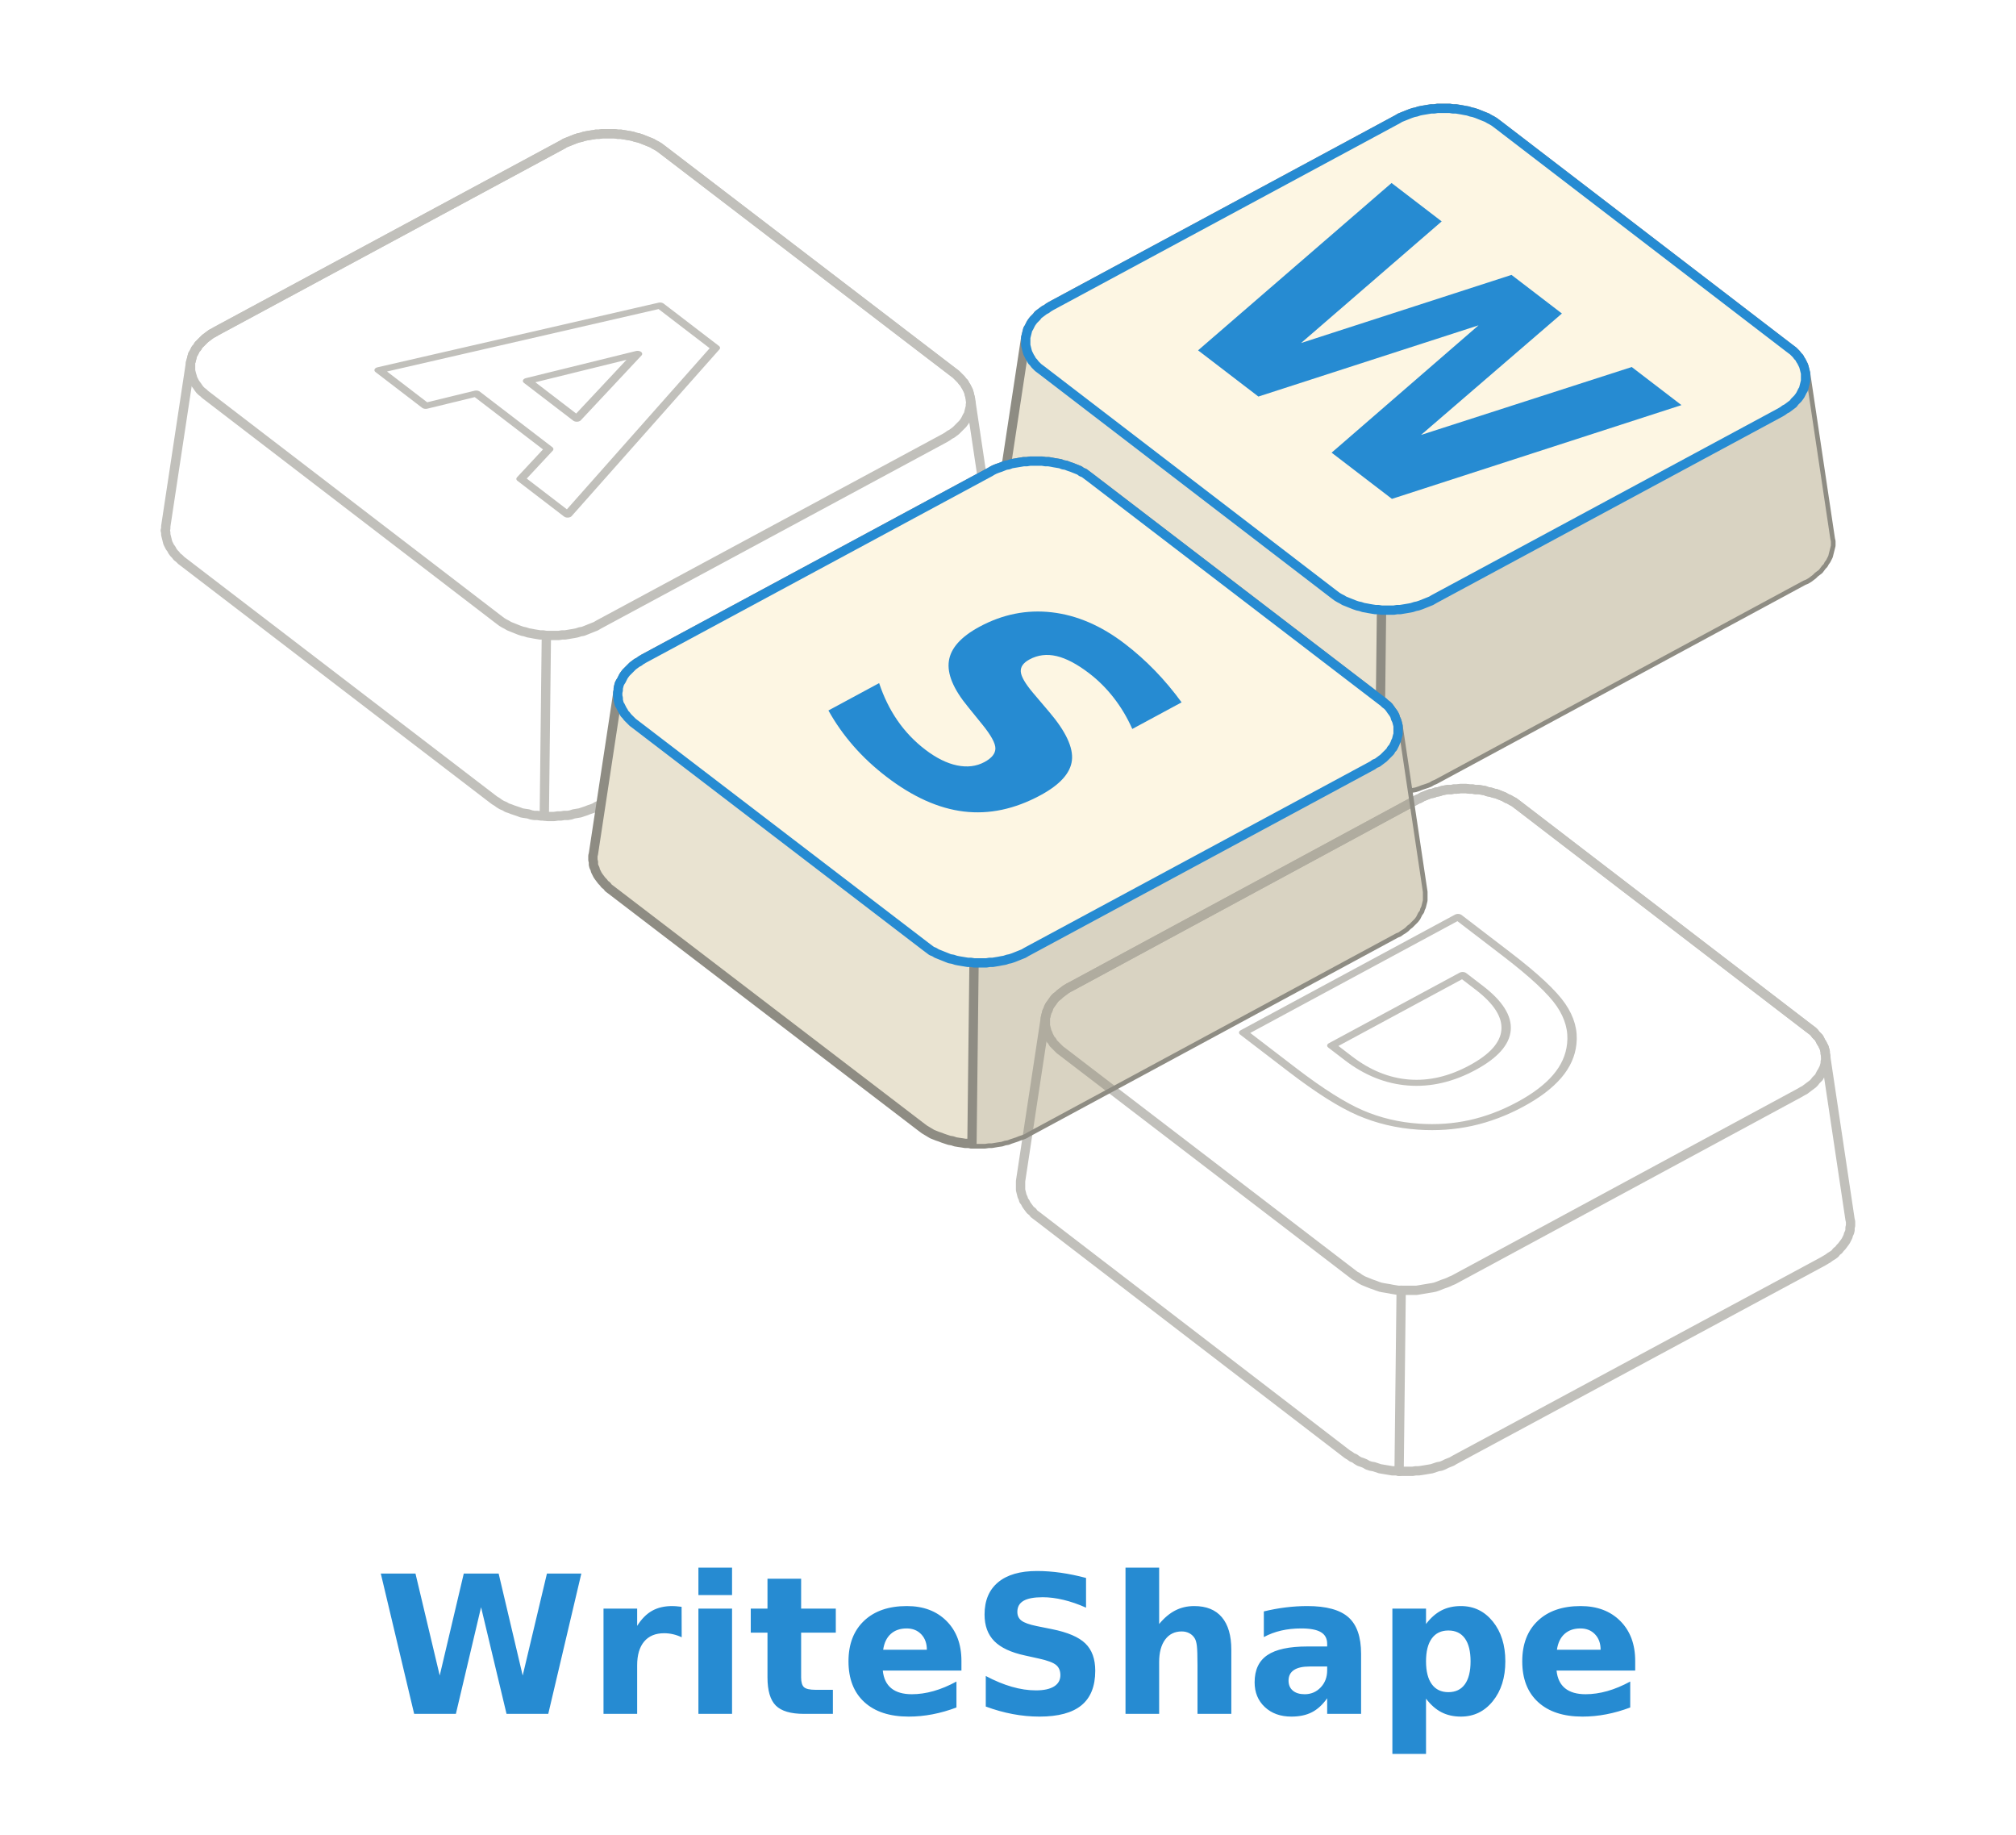
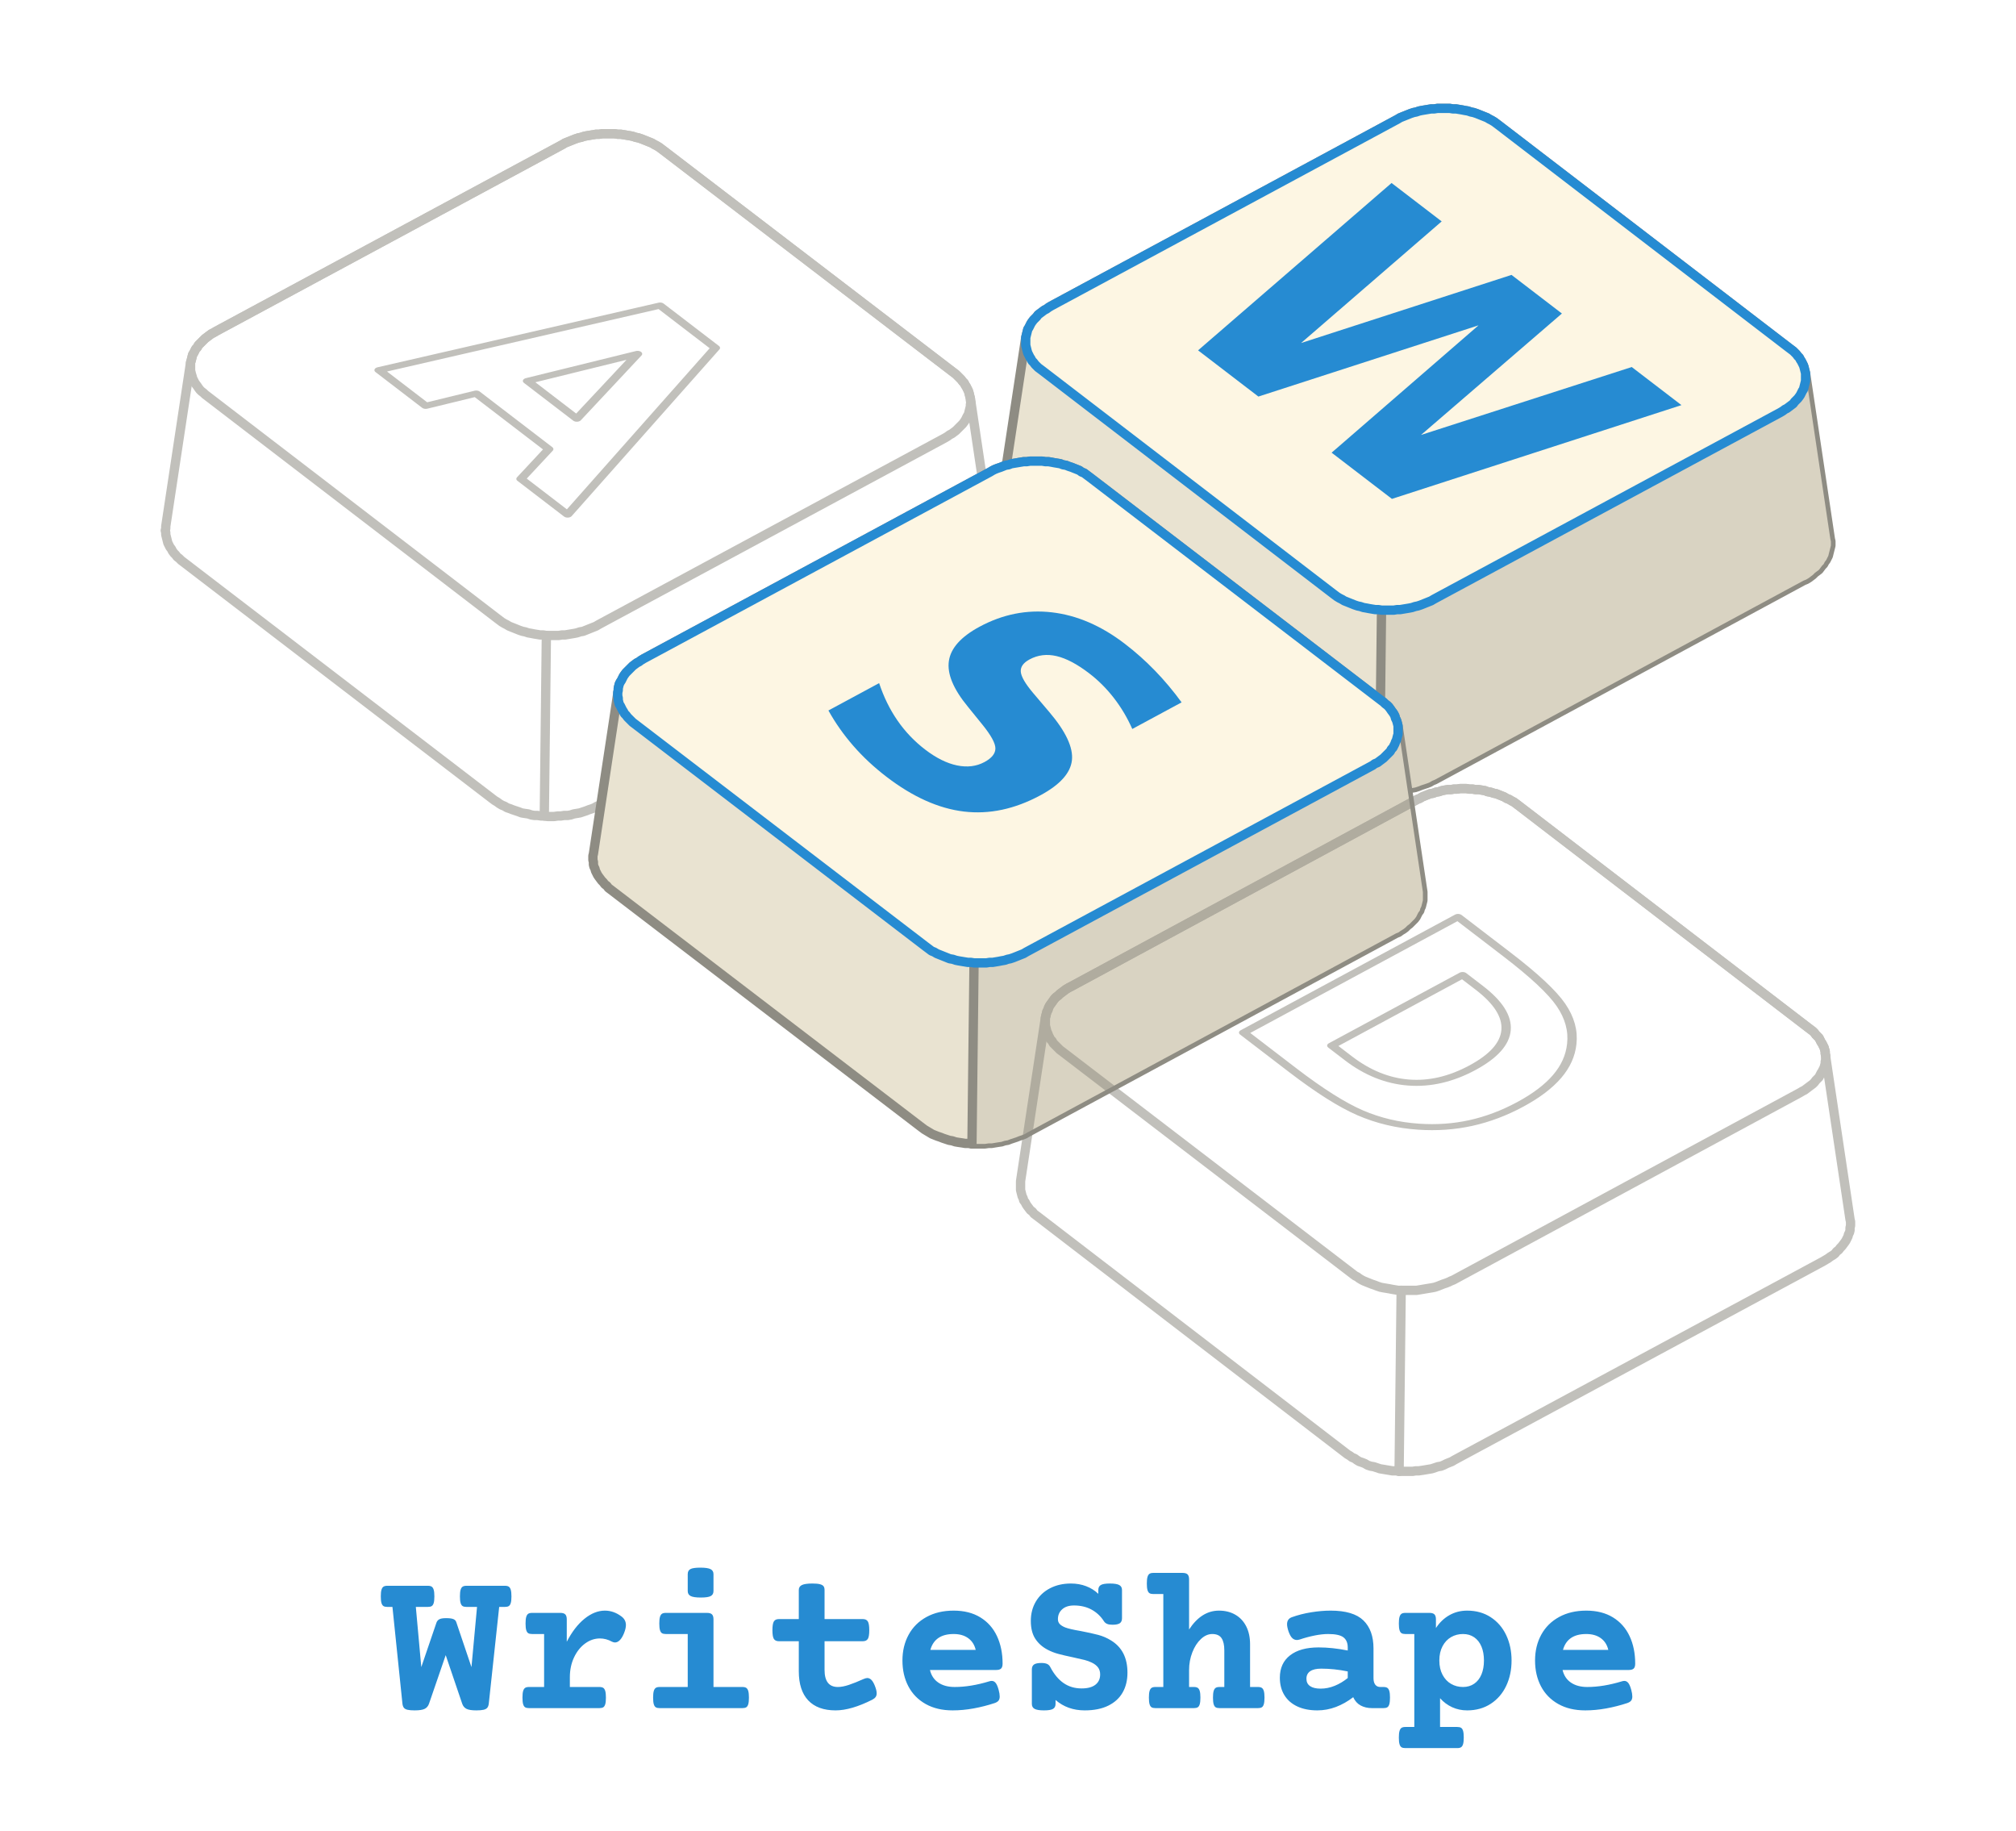
- <svg xmlns="http://www.w3.org/2000/svg" width="900" height="819" viewBox="0 0 900 819" fill="none" role="img" aria-label="WriteShape" focusable="false">
+ <svg xmlns="http://www.w3.org/2000/svg" width="900" height="817" viewBox="0 0 900 817" fill="none" role="img" aria-label="WriteShape" focusable="false">
  <g transform="translate(631.9877 233.9838) scale(230.8589)">
    <g>
      <polygon points="-0.803,-0.037 -0.803,-0.041 -0.802,-0.045 -0.754,-0.361 -0.753,-0.365 -0.752,-0.369 -0.751,-0.373 -0.75,-0.377 -0.748,-0.38 -0.746,-0.384 -0.744,-0.388 -0.742,-0.391 -0.739,-0.395 -0.736,-0.398 -0.733,-0.401 -0.73,-0.405 -0.726,-0.408 -0.722,-0.411 -0.718,-0.414 -0.714,-0.416 -0.71,-0.419 -0.705,-0.422 -0.035,-0.783 -0.03,-0.786 -0.025,-0.788 -0.02,-0.79 -0.015,-0.792 -0.01,-0.794 -0.004,-0.796 0.001,-0.797 0.007,-0.799 0.012,-0.8 0.018,-0.801 0.024,-0.802 0.03,-0.803 0.036,-0.803 0.042,-0.804 0.048,-0.804 0.054,-0.804 0.06,-0.804 0.066,-0.804 0.072,-0.803 0.078,-0.803 0.084,-0.802 0.09,-0.801 0.095,-0.8 0.101,-0.799 0.107,-0.797 0.112,-0.796 0.118,-0.794 0.123,-0.792 0.128,-0.79 0.133,-0.788 0.138,-0.786 0.143,-0.783 0.147,-0.781 0.152,-0.778 0.156,-0.775 0.16,-0.772 0.722,-0.341 0.726,-0.338 0.73,-0.335 0.733,-0.332 0.736,-0.329 0.739,-0.325 0.742,-0.322 0.744,-0.318 0.746,-0.315 0.748,-0.311 0.75,-0.307 0.751,-0.304 0.752,-0.3 0.753,-0.296 0.754,-0.292 0.802,0.029 0.803,0.033 0.803,0.037 0.803,0.041 0.802,0.045 0.801,0.049 0.8,0.053 0.799,0.057 0.798,0.061 0.796,0.065 0.794,0.069 0.791,0.073 0.789,0.077 0.786,0.08 0.783,0.084 0.78,0.088 0.776,0.091 0.772,0.094 0.768,0.098 0.764,0.101 0.76,0.104 0.755,0.107 0.75,0.109 0.037,0.494 0.032,0.496 0.027,0.499 0.022,0.501 0.016,0.503 0.01,0.505 0.005,0.507 -0.001,0.509 -0.007,0.51 -0.013,0.512 -0.019,0.513 -0.026,0.514 -0.032,0.514 -0.038,0.515 -0.045,0.516 -0.051,0.516 -0.057,0.516 -0.064,0.516 -0.07,0.516 -0.077,0.515 -0.083,0.514 -0.089,0.514 -0.095,0.513 -0.102,0.512 -0.108,0.51 -0.114,0.509 -0.119,0.507 -0.125,0.505 -0.131,0.503 -0.136,0.501 -0.142,0.499 -0.147,0.496 -0.152,0.494 -0.157,0.491 -0.161,0.488 -0.166,0.485 -0.17,0.482 -0.768,0.024 -0.772,0.021 -0.776,0.017 -0.78,0.014 -0.783,0.01 -0.786,0.007 -0.789,0.003 -0.791,-0.001 -0.794,-0.005 -0.796,-0.008 -0.798,-0.012 -0.799,-0.016 -0.8,-0.02 -0.801,-0.025 -0.802,-0.029 -0.803,-0.033" fill="#e9e3d1" stroke="#8e8c83" stroke-width=".018" stroke-linejoin="round" />
      <polygon points="0.754,-0.292 0.754,-0.288 0.754,-0.284 0.754,-0.28 0.754,-0.277 0.753,-0.273 0.752,-0.269 0.751,-0.265 0.75,-0.261 0.748,-0.258 0.746,-0.254 0.744,-0.25 0.742,-0.247 0.739,-0.243 0.736,-0.24 0.733,-0.237 0.73,-0.233 0.726,-0.23 0.722,-0.227 0.718,-0.224 0.714,-0.222 0.71,-0.219 0.705,-0.216 0.035,0.145 0.03,0.148 0.025,0.15 0.02,0.152 0.015,0.154 0.01,0.156 0.004,0.158 -0.001,0.159 -0.007,0.161 -0.012,0.162 -0.018,0.163 -0.024,0.164 -0.03,0.165 -0.036,0.165 -0.042,0.166 -0.048,0.166 -0.054,0.166 -0.06,0.166 -0.066,0.166 -0.07,0.516 -0.064,0.516 -0.057,0.516 -0.051,0.516 -0.045,0.516 -0.038,0.515 -0.032,0.514 -0.026,0.514 -0.019,0.513 -0.013,0.512 -0.007,0.51 -0.001,0.509 0.005,0.507 0.01,0.505 0.016,0.503 0.022,0.501 0.027,0.499 0.032,0.496 0.037,0.494 0.75,0.109 0.755,0.107 0.76,0.104 0.764,0.101 0.768,0.098 0.772,0.094 0.776,0.091 0.78,0.088 0.783,0.084 0.786,0.08 0.789,0.077 0.791,0.073 0.794,0.069 0.796,0.065 0.798,0.061 0.799,0.057 0.8,0.053 0.801,0.049 0.802,0.045 0.803,0.041 0.803,0.037 0.803,0.033 0.802,0.029" fill="#d9d3c2" />
      <path d="M-0.066,0.166 L-0.07,0.516" stroke="#8e8c83" stroke-width=".018" stroke-linecap="round" />
      <polygon points="0.722,-0.341 0.726,-0.338 0.73,-0.335 0.733,-0.332 0.736,-0.329 0.739,-0.325 0.742,-0.322 0.744,-0.318 0.746,-0.315 0.748,-0.311 0.75,-0.307 0.751,-0.304 0.752,-0.3 0.753,-0.296 0.754,-0.292 0.754,-0.288 0.754,-0.284 0.754,-0.28 0.754,-0.277 0.753,-0.273 0.752,-0.269 0.751,-0.265 0.75,-0.261 0.748,-0.258 0.746,-0.254 0.744,-0.25 0.742,-0.247 0.739,-0.243 0.736,-0.24 0.733,-0.237 0.73,-0.233 0.726,-0.23 0.722,-0.227 0.718,-0.224 0.714,-0.222 0.71,-0.219 0.705,-0.216 0.035,0.145 0.03,0.148 0.025,0.15 0.02,0.152 0.015,0.154 0.01,0.156 0.004,0.158 -0.001,0.159 -0.007,0.161 -0.012,0.162 -0.018,0.163 -0.024,0.164 -0.03,0.165 -0.036,0.165 -0.042,0.166 -0.048,0.166 -0.054,0.166 -0.06,0.166 -0.066,0.166 -0.072,0.165 -0.078,0.165 -0.084,0.164 -0.09,0.163 -0.095,0.162 -0.101,0.161 -0.107,0.159 -0.112,0.158 -0.118,0.156 -0.123,0.154 -0.128,0.152 -0.133,0.15 -0.138,0.148 -0.143,0.145 -0.147,0.143 -0.152,0.14 -0.156,0.137 -0.16,0.134 -0.722,-0.297 -0.726,-0.3 -0.73,-0.303 -0.733,-0.306 -0.736,-0.309 -0.739,-0.313 -0.742,-0.316 -0.744,-0.32 -0.746,-0.323 -0.748,-0.327 -0.75,-0.331 -0.751,-0.334 -0.752,-0.338 -0.753,-0.342 -0.754,-0.346 -0.754,-0.35 -0.754,-0.354 -0.754,-0.358 -0.754,-0.361 -0.753,-0.365 -0.752,-0.369 -0.751,-0.373 -0.75,-0.377 -0.748,-0.38 -0.746,-0.384 -0.744,-0.388 -0.742,-0.391 -0.739,-0.395 -0.736,-0.398 -0.733,-0.401 -0.73,-0.405 -0.726,-0.408 -0.722,-0.411 -0.718,-0.414 -0.714,-0.416 -0.71,-0.419 -0.705,-0.422 -0.035,-0.783 -0.03,-0.786 -0.025,-0.788 -0.02,-0.79 -0.015,-0.792 -0.01,-0.794 -0.004,-0.796 0.001,-0.797 0.007,-0.799 0.012,-0.8 0.018,-0.801 0.024,-0.802 0.03,-0.803 0.036,-0.803 0.042,-0.804 0.048,-0.804 0.054,-0.804 0.06,-0.804 0.066,-0.804 0.072,-0.803 0.078,-0.803 0.084,-0.802 0.09,-0.801 0.095,-0.8 0.101,-0.799 0.107,-0.797 0.112,-0.796 0.118,-0.794 0.123,-0.792 0.128,-0.79 0.133,-0.788 0.138,-0.786 0.143,-0.783 0.147,-0.781 0.152,-0.778 0.156,-0.775 0.16,-0.772" fill="#fdf6e3" stroke="#268bd2" stroke-width=".018" stroke-linejoin="round" />
      <path d="M61 1493H430L688 408L944 1493H1315L1571 408L1829 1493H2195L1843 0H1399L1128 1135L860 0H416Z" transform="matrix(0.0002626982,0.0002012385,0.0003130715,-0.0001688591,-0.5300314,-0.4199347)" fill="#268bd2" />
    </g>
    <g opacity="0.55">
      <polygon points="-2.418,0.012 -2.417,0.008 -2.417,0.004 -2.369,-0.313 -2.368,-0.316 -2.367,-0.32 -2.366,-0.324 -2.365,-0.328 -2.363,-0.331 -2.361,-0.335 -2.359,-0.339 -2.356,-0.342 -2.354,-0.346 -2.351,-0.349 -2.348,-0.352 -2.344,-0.356 -2.341,-0.359 -2.337,-0.362 -2.333,-0.365 -2.329,-0.368 -2.325,-0.37 -2.32,-0.373 -1.65,-0.734 -1.645,-0.737 -1.64,-0.739 -1.635,-0.741 -1.63,-0.743 -1.625,-0.745 -1.619,-0.747 -1.614,-0.748 -1.608,-0.75 -1.603,-0.751 -1.597,-0.752 -1.591,-0.753 -1.585,-0.754 -1.579,-0.754 -1.573,-0.755 -1.567,-0.755 -1.561,-0.755 -1.555,-0.755 -1.549,-0.755 -1.543,-0.754 -1.537,-0.754 -1.531,-0.753 -1.525,-0.752 -1.519,-0.751 -1.514,-0.75 -1.508,-0.748 -1.503,-0.747 -1.497,-0.745 -1.492,-0.743 -1.487,-0.741 -1.482,-0.739 -1.477,-0.737 -1.472,-0.734 -1.468,-0.732 -1.463,-0.729 -1.459,-0.726 -1.455,-0.723 -0.893,-0.293 -0.889,-0.29 -0.885,-0.286 -0.882,-0.283 -0.879,-0.28 -0.876,-0.276 -0.873,-0.273 -0.871,-0.269 -0.869,-0.266 -0.867,-0.262 -0.865,-0.258 -0.864,-0.255 -0.863,-0.251 -0.862,-0.247 -0.861,-0.243 -0.813,0.078 -0.812,0.082 -0.812,0.086 -0.812,0.09 -0.813,0.094 -0.814,0.098 -0.815,0.102 -0.816,0.106 -0.817,0.11 -0.819,0.114 -0.821,0.118 -0.823,0.122 -0.826,0.126 -0.829,0.129 -0.832,0.133 -0.835,0.137 -0.839,0.14 -0.843,0.143 -0.847,0.146 -0.851,0.15 -0.855,0.153 -0.86,0.155 -0.865,0.158 -1.578,0.543 -1.583,0.545 -1.588,0.548 -1.593,0.55 -1.599,0.552 -1.604,0.554 -1.61,0.556 -1.616,0.558 -1.622,0.559 -1.628,0.56 -1.634,0.562 -1.64,0.563 -1.647,0.563 -1.653,0.564 -1.659,0.564 -1.666,0.565 -1.672,0.565 -1.679,0.565 -1.685,0.564 -1.691,0.564 -1.698,0.563 -1.704,0.563 -1.71,0.562 -1.716,0.56 -1.723,0.559 -1.729,0.558 -1.734,0.556 -1.74,0.554 -1.746,0.552 -1.751,0.55 -1.757,0.548 -1.762,0.545 -1.767,0.543 -1.772,0.54 -1.776,0.537 -1.781,0.534 -1.785,0.531 -2.383,0.073 -2.387,0.07 -2.391,0.066 -2.395,0.063 -2.398,0.059 -2.401,0.056 -2.404,0.052 -2.406,0.048 -2.409,0.044 -2.411,0.04 -2.413,0.036 -2.414,0.032 -2.415,0.028 -2.416,0.024 -2.417,0.02 -2.417,0.016" fill="none" stroke="#8e8c83" stroke-width=".018" stroke-linejoin="round" />
      <path d="M-1.681,0.215 L-1.685,0.564" stroke="#8e8c83" stroke-width=".018" stroke-linecap="round" />
      <polygon points="-0.893,-0.293 -0.889,-0.29 -0.885,-0.286 -0.882,-0.283 -0.879,-0.28 -0.876,-0.276 -0.873,-0.273 -0.871,-0.269 -0.869,-0.266 -0.867,-0.262 -0.865,-0.258 -0.864,-0.255 -0.863,-0.251 -0.862,-0.247 -0.861,-0.243 -0.861,-0.239 -0.86,-0.235 -0.861,-0.232 -0.861,-0.228 -0.862,-0.224 -0.863,-0.22 -0.864,-0.216 -0.865,-0.212 -0.867,-0.209 -0.869,-0.205 -0.871,-0.201 -0.873,-0.198 -0.876,-0.194 -0.879,-0.191 -0.882,-0.188 -0.885,-0.185 -0.889,-0.181 -0.893,-0.178 -0.897,-0.175 -0.901,-0.173 -0.905,-0.17 -0.91,-0.167 -1.58,0.194 -1.585,0.197 -1.59,0.199 -1.595,0.201 -1.6,0.203 -1.605,0.205 -1.61,0.207 -1.616,0.208 -1.622,0.21 -1.627,0.211 -1.633,0.212 -1.639,0.213 -1.645,0.214 -1.651,0.214 -1.657,0.215 -1.663,0.215 -1.669,0.215 -1.675,0.215 -1.681,0.215 -1.687,0.214 -1.693,0.214 -1.699,0.213 -1.705,0.212 -1.71,0.211 -1.716,0.21 -1.722,0.208 -1.727,0.207 -1.733,0.205 -1.738,0.203 -1.743,0.201 -1.748,0.199 -1.753,0.197 -1.758,0.194 -1.762,0.192 -1.767,0.189 -1.771,0.186 -1.775,0.183 -2.337,-0.248 -2.341,-0.251 -2.344,-0.254 -2.348,-0.257 -2.351,-0.26 -2.354,-0.264 -2.356,-0.267 -2.359,-0.271 -2.361,-0.274 -2.363,-0.278 -2.365,-0.282 -2.366,-0.286 -2.367,-0.289 -2.368,-0.293 -2.369,-0.297 -2.369,-0.301 -2.369,-0.305 -2.369,-0.309 -2.369,-0.313 -2.368,-0.316 -2.367,-0.32 -2.366,-0.324 -2.365,-0.328 -2.363,-0.331 -2.361,-0.335 -2.359,-0.339 -2.356,-0.342 -2.354,-0.346 -2.351,-0.349 -2.348,-0.352 -2.344,-0.356 -2.341,-0.359 -2.337,-0.362 -2.333,-0.365 -2.329,-0.368 -2.325,-0.37 -2.32,-0.373 -1.65,-0.734 -1.645,-0.737 -1.64,-0.739 -1.635,-0.741 -1.63,-0.743 -1.625,-0.745 -1.619,-0.747 -1.614,-0.748 -1.608,-0.75 -1.603,-0.751 -1.597,-0.752 -1.591,-0.753 -1.585,-0.754 -1.579,-0.754 -1.573,-0.755 -1.567,-0.755 -1.561,-0.755 -1.555,-0.755 -1.549,-0.755 -1.543,-0.754 -1.537,-0.754 -1.531,-0.753 -1.525,-0.752 -1.519,-0.751 -1.514,-0.75 -1.508,-0.748 -1.503,-0.747 -1.497,-0.745 -1.492,-0.743 -1.487,-0.741 -1.482,-0.739 -1.477,-0.737 -1.472,-0.734 -1.468,-0.732 -1.463,-0.729 -1.459,-0.726 -1.455,-0.723" fill="none" stroke="#8e8c83" stroke-width=".018" stroke-linejoin="round" />
      <path d="M1094 272H492L397 0H10L563 1493H1022L1575 0H1188ZM588 549H997L793 1143Z" transform="matrix(0.0002329588,0.0001784568,0.0002776294,-0.000149743,-2.00679,-0.2997534)" fill="none" stroke="#8e8c83" stroke-width="50" stroke-linejoin="round" />
    </g>
    <g>
      <polygon points="-1.591,0.645 -1.591,0.641 -1.59,0.637 -1.542,0.321 -1.542,0.317 -1.541,0.313 -1.54,0.309 -1.538,0.305 -1.536,0.302 -1.534,0.298 -1.532,0.294 -1.53,0.291 -1.527,0.287 -1.524,0.284 -1.521,0.281 -1.518,0.278 -1.514,0.274 -1.51,0.271 -1.506,0.268 -1.502,0.266 -1.498,0.263 -1.493,0.26 -0.823,-0.101 -0.818,-0.104 -0.814,-0.106 -0.809,-0.108 -0.803,-0.11 -0.798,-0.112 -0.793,-0.114 -0.787,-0.115 -0.782,-0.117 -0.776,-0.118 -0.77,-0.119 -0.764,-0.12 -0.758,-0.121 -0.752,-0.121 -0.746,-0.122 -0.74,-0.122 -0.734,-0.122 -0.728,-0.122 -0.722,-0.122 -0.716,-0.121 -0.71,-0.121 -0.704,-0.12 -0.699,-0.119 -0.693,-0.118 -0.687,-0.117 -0.682,-0.115 -0.676,-0.114 -0.671,-0.112 -0.665,-0.11 -0.66,-0.108 -0.655,-0.106 -0.65,-0.104 -0.646,-0.101 -0.641,-0.099 -0.637,-0.096 -0.633,-0.093 -0.629,-0.09 -0.066,0.341 -0.062,0.344 -0.059,0.347 -0.055,0.35 -0.052,0.353 -0.049,0.357 -0.047,0.36 -0.044,0.364 -0.042,0.367 -0.04,0.371 -0.039,0.375 -0.037,0.379 -0.036,0.382 -0.035,0.386 -0.034,0.39 0.014,0.711 0.014,0.715 0.014,0.719 0.014,0.723 0.014,0.727 0.013,0.731 0.012,0.735 0.011,0.739 0.009,0.743 0.008,0.747 0.005,0.751 0.003,0.755 0.001,0.759 -0.002,0.763 -0.005,0.766 -0.009,0.77 -0.012,0.773 -0.016,0.776 -0.02,0.78 -0.024,0.783 -0.029,0.786 -0.033,0.789 -0.038,0.791 -0.751,1.176 -0.756,1.179 -0.761,1.181 -0.767,1.183 -0.772,1.185 -0.778,1.187 -0.784,1.189 -0.789,1.191 -0.795,1.192 -0.801,1.194 -0.808,1.195 -0.814,1.196 -0.82,1.197 -0.826,1.197 -0.833,1.198 -0.839,1.198 -0.846,1.198 -0.852,1.198 -0.858,1.198 -0.865,1.197 -0.871,1.197 -0.877,1.196 -0.884,1.195 -0.89,1.194 -0.896,1.192 -0.902,1.191 -0.908,1.189 -0.914,1.187 -0.919,1.185 -0.925,1.183 -0.93,1.181 -0.935,1.179 -0.94,1.176 -0.945,1.173 -0.95,1.17 -0.954,1.167 -0.958,1.164 -1.557,0.706 -1.561,0.703 -1.564,0.699 -1.568,0.696 -1.571,0.692 -1.574,0.689 -1.577,0.685 -1.58,0.681 -1.582,0.678 -1.584,0.674 -1.586,0.67 -1.587,0.666 -1.589,0.662 -1.59,0.658 -1.59,0.653 -1.591,0.649" fill="#e9e3d1" stroke="#8e8c83" stroke-width=".018" stroke-linejoin="round" />
      <polygon points="-0.034,0.39 -0.034,0.394 -0.034,0.398 -0.034,0.402 -0.034,0.406 -0.035,0.409 -0.036,0.413 -0.037,0.417 -0.039,0.421 -0.04,0.424 -0.042,0.428 -0.044,0.432 -0.047,0.435 -0.049,0.439 -0.052,0.442 -0.055,0.445 -0.059,0.449 -0.062,0.452 -0.066,0.455 -0.07,0.458 -0.074,0.461 -0.079,0.463 -0.083,0.466 -0.753,0.827 -0.758,0.83 -0.763,0.832 -0.768,0.834 -0.773,0.836 -0.778,0.838 -0.784,0.84 -0.789,0.841 -0.795,0.843 -0.801,0.844 -0.806,0.845 -0.812,0.846 -0.818,0.847 -0.824,0.847 -0.83,0.848 -0.836,0.848 -0.842,0.848 -0.848,0.848 -0.854,0.848 -0.858,1.198 -0.852,1.198 -0.846,1.198 -0.839,1.198 -0.833,1.198 -0.826,1.197 -0.82,1.197 -0.814,1.196 -0.808,1.195 -0.801,1.194 -0.795,1.192 -0.789,1.191 -0.784,1.189 -0.778,1.187 -0.772,1.185 -0.767,1.183 -0.761,1.181 -0.756,1.179 -0.751,1.176 -0.038,0.791 -0.033,0.789 -0.029,0.786 -0.024,0.783 -0.02,0.78 -0.016,0.776 -0.012,0.773 -0.009,0.77 -0.005,0.766 -0.002,0.763 0.001,0.759 0.003,0.755 0.005,0.751 0.008,0.747 0.009,0.743 0.011,0.739 0.012,0.735 0.013,0.731 0.014,0.727 0.014,0.723 0.014,0.719 0.014,0.715 0.014,0.711" fill="#d9d3c2" />
      <path d="M-0.854,0.848 L-0.858,1.198" stroke="#8e8c83" stroke-width=".018" stroke-linecap="round" />
      <polygon points="-0.066,0.341 -0.062,0.344 -0.059,0.347 -0.055,0.35 -0.052,0.353 -0.049,0.357 -0.047,0.36 -0.044,0.364 -0.042,0.367 -0.04,0.371 -0.039,0.375 -0.037,0.379 -0.036,0.382 -0.035,0.386 -0.034,0.39 -0.034,0.394 -0.034,0.398 -0.034,0.402 -0.034,0.406 -0.035,0.409 -0.036,0.413 -0.037,0.417 -0.039,0.421 -0.04,0.424 -0.042,0.428 -0.044,0.432 -0.047,0.435 -0.049,0.439 -0.052,0.442 -0.055,0.445 -0.059,0.449 -0.062,0.452 -0.066,0.455 -0.07,0.458 -0.074,0.461 -0.079,0.463 -0.083,0.466 -0.753,0.827 -0.758,0.83 -0.763,0.832 -0.768,0.834 -0.773,0.836 -0.778,0.838 -0.784,0.84 -0.789,0.841 -0.795,0.843 -0.801,0.844 -0.806,0.845 -0.812,0.846 -0.818,0.847 -0.824,0.847 -0.83,0.848 -0.836,0.848 -0.842,0.848 -0.848,0.848 -0.854,0.848 -0.86,0.847 -0.866,0.847 -0.872,0.846 -0.878,0.845 -0.884,0.844 -0.889,0.843 -0.895,0.841 -0.901,0.84 -0.906,0.838 -0.911,0.836 -0.916,0.834 -0.921,0.832 -0.926,0.83 -0.931,0.827 -0.936,0.825 -0.94,0.822 -0.944,0.819 -0.948,0.816 -1.51,0.386 -1.514,0.383 -1.518,0.379 -1.521,0.376 -1.524,0.373 -1.527,0.369 -1.53,0.366 -1.532,0.362 -1.534,0.359 -1.536,0.355 -1.538,0.351 -1.54,0.348 -1.541,0.344 -1.542,0.34 -1.542,0.336 -1.543,0.332 -1.543,0.328 -1.543,0.325 -1.542,0.321 -1.542,0.317 -1.541,0.313 -1.54,0.309 -1.538,0.305 -1.536,0.302 -1.534,0.298 -1.532,0.294 -1.53,0.291 -1.527,0.287 -1.524,0.284 -1.521,0.281 -1.518,0.278 -1.514,0.274 -1.51,0.271 -1.506,0.268 -1.502,0.266 -1.498,0.263 -1.493,0.26 -0.823,-0.101 -0.818,-0.104 -0.814,-0.106 -0.809,-0.108 -0.803,-0.11 -0.798,-0.112 -0.793,-0.114 -0.787,-0.115 -0.782,-0.117 -0.776,-0.118 -0.77,-0.119 -0.764,-0.12 -0.758,-0.121 -0.752,-0.121 -0.746,-0.122 -0.74,-0.122 -0.734,-0.122 -0.728,-0.122 -0.722,-0.122 -0.716,-0.121 -0.71,-0.121 -0.704,-0.12 -0.699,-0.119 -0.693,-0.118 -0.687,-0.117 -0.682,-0.115 -0.676,-0.114 -0.671,-0.112 -0.665,-0.11 -0.66,-0.108 -0.655,-0.106 -0.65,-0.104 -0.646,-0.101 -0.641,-0.099 -0.637,-0.096 -0.633,-0.093 -0.629,-0.09" fill="#fdf6e3" stroke="#268bd2" stroke-width=".018" stroke-linejoin="round" />
      <path d="M1227 1446V1130Q1104 1185 987.0 1213.0Q870 1241 766 1241Q628 1241 562.0 1203.0Q496 1165 496 1085Q496 1025 540.5 991.5Q585 958 702 934L866 901Q1115 851 1220.0 749.0Q1325 647 1325 459Q1325 212 1178.5 91.5Q1032 -29 731 -29Q589 -29 446.0 -2.0Q303 25 160 78V403Q303 327 436.5 288.5Q570 250 694 250Q820 250 887.0 292.0Q954 334 954 412Q954 482 908.5 520.0Q863 558 727 588L578 621Q354 669 250.5 774.0Q147 879 147 1057Q147 1280 291.0 1400.0Q435 1520 705 1520Q828 1520 958.0 1501.5Q1088 1483 1227 1446Z" transform="matrix(0.000253201,0.0001939632,0.0003017532,-0.0001627545,-1.19962,0.3416896)" fill="#268bd2" />
    </g>
    <g opacity="0.55">
      <polygon points="-0.764,1.278 -0.764,1.274 -0.764,1.27 -0.716,0.954 -0.715,0.95 -0.714,0.946 -0.713,0.942 -0.711,0.939 -0.71,0.935 -0.708,0.931 -0.706,0.928 -0.703,0.924 -0.701,0.921 -0.698,0.917 -0.695,0.914 -0.691,0.911 -0.688,0.908 -0.684,0.905 -0.68,0.902 -0.676,0.899 -0.671,0.896 -0.667,0.894 0.003,0.532 0.008,0.53 0.013,0.527 0.018,0.525 0.023,0.523 0.028,0.521 0.034,0.52 0.039,0.518 0.045,0.517 0.051,0.515 0.056,0.514 0.062,0.513 0.068,0.513 0.074,0.512 0.08,0.512 0.086,0.511 0.092,0.511 0.098,0.511 0.104,0.512 0.11,0.512 0.116,0.513 0.122,0.513 0.128,0.514 0.134,0.515 0.139,0.517 0.145,0.518 0.151,0.52 0.156,0.521 0.161,0.523 0.166,0.525 0.171,0.527 0.176,0.53 0.181,0.532 0.186,0.535 0.19,0.537 0.194,0.54 0.198,0.543 0.76,0.974 0.764,0.977 0.768,0.98 0.771,0.983 0.774,0.987 0.777,0.99 0.78,0.993 0.782,0.997 0.784,1.001 0.786,1.004 0.788,1.008 0.79,1.012 0.791,1.016 0.792,1.019 0.792,1.023 0.84,1.344 0.841,1.348 0.841,1.352 0.841,1.356 0.84,1.36 0.84,1.365 0.839,1.369 0.837,1.373 0.836,1.377 0.834,1.381 0.832,1.385 0.83,1.388 0.827,1.392 0.824,1.396 0.821,1.399 0.818,1.403 0.814,1.406 0.811,1.41 0.807,1.413 0.802,1.416 0.798,1.419 0.793,1.422 0.788,1.425 0.075,1.809 0.07,1.812 0.065,1.814 0.06,1.816 0.054,1.819 0.049,1.821 0.043,1.822 0.037,1.824 0.031,1.826 0.025,1.827 0.019,1.828 0.013,1.829 0.006,1.83 0,1.83 -0.006,1.831 -0.013,1.831 -0.019,1.831 -0.025,1.831 -0.032,1.831 -0.038,1.83 -0.045,1.83 -0.051,1.829 -0.057,1.828 -0.063,1.827 -0.069,1.826 -0.075,1.824 -0.081,1.822 -0.087,1.821 -0.093,1.819 -0.098,1.816 -0.103,1.814 -0.109,1.812 -0.114,1.809 -0.118,1.806 -0.123,1.804 -0.127,1.801 -0.132,1.798 -0.73,1.339 -0.734,1.336 -0.738,1.333 -0.741,1.329 -0.745,1.326 -0.748,1.322 -0.751,1.318 -0.753,1.315 -0.755,1.311 -0.758,1.307 -0.759,1.303 -0.761,1.299 -0.762,1.295 -0.763,1.291 -0.764,1.287 -0.764,1.283" fill="none" stroke="#8e8c83" stroke-width=".018" stroke-linejoin="round" />
      <path d="M-0.028,1.481 L-0.032,1.831" stroke="#8e8c83" stroke-width=".018" stroke-linecap="round" />
      <polygon points="0.76,0.974 0.764,0.977 0.768,0.98 0.771,0.983 0.774,0.987 0.777,0.99 0.78,0.993 0.782,0.997 0.784,1.001 0.786,1.004 0.788,1.008 0.79,1.012 0.791,1.016 0.792,1.019 0.792,1.023 0.793,1.027 0.793,1.031 0.793,1.035 0.792,1.039 0.792,1.043 0.791,1.046 0.79,1.05 0.788,1.054 0.786,1.058 0.784,1.061 0.782,1.065 0.78,1.069 0.777,1.072 0.774,1.075 0.771,1.079 0.768,1.082 0.764,1.085 0.76,1.088 0.756,1.091 0.752,1.094 0.748,1.096 0.743,1.099 0.073,1.461 0.068,1.463 0.064,1.465 0.059,1.467 0.053,1.469 0.048,1.471 0.043,1.473 0.037,1.475 0.032,1.476 0.026,1.477 0.02,1.478 0.014,1.479 0.008,1.48 0.002,1.481 -0.004,1.481 -0.01,1.481 -0.016,1.481 -0.022,1.481 -0.028,1.481 -0.034,1.481 -0.04,1.48 -0.046,1.479 -0.051,1.478 -0.057,1.477 -0.063,1.476 -0.068,1.475 -0.074,1.473 -0.079,1.471 -0.085,1.469 -0.09,1.467 -0.095,1.465 -0.1,1.463 -0.104,1.461 -0.109,1.458 -0.113,1.455 -0.117,1.453 -0.121,1.45 -0.684,1.019 -0.688,1.016 -0.691,1.013 -0.695,1.009 -0.698,1.006 -0.701,1.003 -0.703,0.999 -0.706,0.996 -0.708,0.992 -0.71,0.988 -0.711,0.985 -0.713,0.981 -0.714,0.977 -0.715,0.973 -0.716,0.969 -0.716,0.966 -0.716,0.962 -0.716,0.958 -0.716,0.954 -0.715,0.95 -0.714,0.946 -0.713,0.942 -0.711,0.939 -0.71,0.935 -0.708,0.931 -0.706,0.928 -0.703,0.924 -0.701,0.921 -0.698,0.917 -0.695,0.914 -0.691,0.911 -0.688,0.908 -0.684,0.905 -0.68,0.902 -0.676,0.899 -0.671,0.896 -0.667,0.894 0.003,0.532 0.008,0.53 0.013,0.527 0.018,0.525 0.023,0.523 0.028,0.521 0.034,0.52 0.039,0.518 0.045,0.517 0.051,0.515 0.056,0.514 0.062,0.513 0.068,0.513 0.074,0.512 0.08,0.512 0.086,0.511 0.092,0.511 0.098,0.511 0.104,0.512 0.11,0.512 0.116,0.513 0.122,0.513 0.128,0.514 0.134,0.515 0.139,0.517 0.145,0.518 0.151,0.52 0.156,0.521 0.161,0.523 0.166,0.525 0.171,0.527 0.176,0.53 0.181,0.532 0.186,0.535 0.19,0.537 0.194,0.54 0.198,0.543" fill="none" stroke="#8e8c83" stroke-width=".018" stroke-linejoin="round" />
      <path d="M573 1202V291H711Q947 291 1071.5 408.0Q1196 525 1196 748Q1196 970 1072.0 1086.0Q948 1202 711 1202ZM188 1493H594Q934 1493 1100.5 1444.5Q1267 1396 1386 1280Q1491 1179 1542.0 1047.0Q1593 915 1593 748Q1593 579 1542.0 446.5Q1491 314 1386 213Q1266 97 1098.0 48.5Q930 0 594 0H188Z" transform="matrix(0.0002329588,0.0001784568,0.0002776294,-0.000149743,-0.3763935,0.949203)" fill="none" stroke="#8e8c83" stroke-width="50" stroke-linejoin="round" />
    </g>
  </g>
-   <path d="M61 1493H430L688 408L944 1493H1315L1571 408L1829 1493H2195L1843 0H1399L1128 1135L860 0H416ZM3263 815Q3216 837 3169.5 847.5Q3123 858 3076 858Q2938 858 2863.5 769.5Q2789 681 2789 516V0H2431V1120H2789V936Q2858 1046 2947.5 1096.5Q3037 1147 3162 1147Q3180 1147 3201.0 1145.5Q3222 1144 3262 1139ZM3441 1120H3799V0H3441ZM3441 1556H3799V1264H3441ZM4534 1438V1120H4903V864H4534V389Q4534 311 4565.0 283.5Q4596 256 4688 256H4872V0H4565Q4353 0 4264.5 88.5Q4176 177 4176 389V864H3998V1120H4176V1438ZM6240 563V461H5403Q5416 335 5494.0 272.0Q5572 209 5712 209Q5825 209 5943.5 242.5Q6062 276 6187 344V68Q6060 20 5933.0 -4.5Q5806 -29 5679 -29Q5375 -29 5206.5 125.5Q5038 280 5038 559Q5038 833 5203.5 990.0Q5369 1147 5659 1147Q5923 1147 6081.5 988.0Q6240 829 6240 563ZM5872 682Q5872 784 5812.5 846.5Q5753 909 5657 909Q5553 909 5488.0 850.5Q5423 792 5407 682ZM7566 1446V1130Q7443 1185 7326.0 1213.0Q7209 1241 7105 1241Q6967 1241 6901.0 1203.0Q6835 1165 6835 1085Q6835 1025 6879.5 991.5Q6924 958 7041 934L7205 901Q7454 851 7559.0 749.0Q7664 647 7664 459Q7664 212 7517.5 91.5Q7371 -29 7070 -29Q6928 -29 6785.0 -2.0Q6642 25 6499 78V403Q6642 327 6775.5 288.5Q6909 250 7033 250Q7159 250 7226.0 292.0Q7293 334 7293 412Q7293 482 7247.5 520.0Q7202 558 7066 588L6917 621Q6693 669 6589.5 774.0Q6486 879 6486 1057Q6486 1280 6630.0 1400.0Q6774 1520 7044 1520Q7167 1520 7297.0 1501.5Q7427 1483 7566 1446ZM9112 682V0H8752V111V520Q8752 667 8745.5 722.0Q8739 777 8723 803Q8702 838 8666.0 857.5Q8630 877 8584 877Q8472 877 8408.0 790.5Q8344 704 8344 551V0H7986V1556H8344V956Q8425 1054 8516.0 1100.5Q8607 1147 8717 1147Q8911 1147 9011.5 1028.0Q9112 909 9112 682ZM9946 504Q9834 504 9777.5 466.0Q9721 428 9721 354Q9721 286 9766.5 247.5Q9812 209 9893 209Q9994 209 10063.0 281.5Q10132 354 10132 463V504ZM10493 639V0H10132V166Q10060 64 9970.0 17.5Q9880 -29 9751 -29Q9577 -29 9468.5 72.5Q9360 174 9360 336Q9360 533 9495.5 625.0Q9631 717 9921 717H10132V745Q10132 830 10065.0 869.5Q9998 909 9856 909Q9741 909 9642.0 886.0Q9543 863 9458 817V1090Q9573 1118 9689.0 1132.5Q9805 1147 9921 1147Q10224 1147 10358.5 1027.5Q10493 908 10493 639ZM11184 162V-426H10826V1120H11184V956Q11258 1054 11348.0 1100.5Q11438 1147 11555 1147Q11762 1147 11895.0 982.5Q12028 818 12028 559Q12028 300 11895.0 135.5Q11762 -29 11555 -29Q11438 -29 11348.0 17.5Q11258 64 11184 162ZM11422 887Q11307 887 11245.5 802.5Q11184 718 11184 559Q11184 400 11245.5 315.5Q11307 231 11422 231Q11537 231 11597.5 315.0Q11658 399 11658 559Q11658 719 11597.5 803.0Q11537 887 11422 887ZM13410 563V461H12573Q12586 335 12664.0 272.0Q12742 209 12882 209Q12995 209 13113.5 242.5Q13232 276 13357 344V68Q13230 20 13103.0 -4.5Q12976 -29 12849 -29Q12545 -29 12376.5 125.5Q12208 280 12208 559Q12208 833 12373.5 990.0Q12539 1147 12829 1147Q13093 1147 13251.5 988.0Q13410 829 13410 563ZM13042 682Q13042 784 12982.5 846.5Q12923 909 12827 909Q12723 909 12658.0 850.5Q12593 792 12577 682Z" transform="translate(167.441 764.9374) scale(0.04195071 -0.04195071)" fill="#268bd2" />
+   <path d="M1248 1084Q1248 1042 1241.5 1020.0Q1235 998 1222.0 990.0Q1209 982 1185 982H1129L1028 43Q1025 18 1014.0 4.0Q1003 -10 978.0 -16.0Q953 -22 907 -22Q841 -22 811.5 -7.0Q782 8 770 43L610 514L448 43Q436 8 406.0 -7.0Q376 -22 309 -22Q263 -22 238.5 -16.0Q214 -10 203.5 4.0Q193 18 190 43L93 982H43Q19 982 6.0 990.0Q-7 998 -13.5 1020.0Q-20 1042 -20 1084Q-20 1126 -13.5 1148.0Q-7 1170 6.0 1178.5Q19 1187 43 1187H437Q461 1187 474.0 1178.5Q487 1170 493.5 1148.0Q500 1126 500 1084Q500 1042 493.5 1020.0Q487 998 474.0 990.0Q461 982 437 982H320L373 398L519 826Q526 849 546.0 861.0Q566 873 613 873Q663 873 685.0 863.5Q707 854 713 833L860 398L914 982H811Q787 982 774.0 990.0Q761 998 754.5 1020.0Q748 1042 748 1084Q748 1126 754.5 1148.0Q761 1170 774.0 1178.5Q787 1187 811 1187H1185Q1209 1187 1222.0 1178.5Q1235 1170 1241.5 1148.0Q1248 1126 1248 1084ZM2315 890Q2359 858 2359 806Q2359 773 2341 728Q2323 683 2300.5 660.0Q2278 637 2253 637Q2239 637 2223 645Q2167 676 2107 676Q2030 676 1963.0 627.0Q1896 578 1855.5 492.0Q1815 406 1815 300V205H2102Q2126 205 2139.0 196.5Q2152 188 2158.5 166.0Q2165 144 2165 102Q2165 60 2158.5 38.0Q2152 16 2139.0 8.0Q2126 0 2102 0H1418Q1394 0 1381.0 8.0Q1368 16 1361.5 38.0Q1355 60 1355 102Q1355 144 1361.5 166.0Q1368 188 1381.0 196.5Q1394 205 1418 205H1565V719H1448Q1424 719 1411.0 727.0Q1398 735 1391.5 757.0Q1385 779 1385 821Q1385 863 1391.5 885.0Q1398 907 1411.0 915.5Q1424 924 1448 924H1722Q1756 924 1770.5 909.5Q1785 895 1785 861V644Q1860 789 1957.5 867.5Q2055 946 2155 946Q2240 946 2315 890ZM3209 861V205H3490Q3514 205 3527.0 196.5Q3540 188 3546.5 166.0Q3553 144 3553 102Q3553 60 3546.5 38.0Q3540 16 3527.0 8.0Q3514 0 3490 0H2686Q2662 0 2649.0 8.0Q2636 16 2629.5 38.0Q2623 60 2623 102Q2623 144 2629.5 166.0Q2636 188 2649.0 196.5Q2662 205 2686 205H2959V719H2746Q2722 719 2709.0 727.0Q2696 735 2689.5 757.0Q2683 779 2683 821Q2683 863 2689.5 885.0Q2696 907 2709.0 915.5Q2722 924 2746 924H3146Q3180 924 3194.5 909.5Q3209 895 3209 861ZM3209 1300V1136Q3209 1102 3182.5 1087.5Q3156 1073 3086 1073Q3016 1073 2987.5 1087.5Q2959 1102 2959 1136V1300Q2959 1335 2985.0 1349.0Q3011 1363 3081 1363Q3152 1363 3180.5 1348.5Q3209 1334 3209 1300ZM4287 1146V864H4658Q4693 864 4707.0 841.0Q4721 818 4721 756Q4721 694 4707.0 671.5Q4693 649 4658 649H4287V371Q4287 205 4416 205Q4462 205 4523.5 225.5Q4585 246 4667 283Q4689 292 4702 292Q4723 292 4741.0 274.5Q4759 257 4775 217Q4793 172 4793 144Q4793 122 4782.5 107.5Q4772 93 4751 82Q4545 -22 4394 -22Q4220 -22 4128.5 75.0Q4037 172 4037 358V649H3844Q3809 649 3795.0 671.5Q3781 694 3781 756Q3781 818 3795.0 841.0Q3809 864 3844 864H4037V1146Q4037 1180 4067.5 1194.5Q4098 1209 4169 1209Q4216 1209 4241.5 1202.5Q4267 1196 4277.0 1183.0Q4287 1170 4287 1146ZM6015 432Q6015 398 6000.5 384.0Q5986 370 5952 370H5310Q5329 290 5391.5 247.5Q5454 205 5550 205Q5705 205 5886 260Q5898 264 5910 264Q5932 264 5948.0 244.0Q5964 224 5977 176Q5987 139 5987 113Q5987 87 5975.5 72.5Q5964 58 5938 49Q5838 16 5734.0 -3.0Q5630 -22 5530 -22Q5378 -22 5268.0 40.0Q5158 102 5100.5 211.5Q5043 321 5043 462Q5043 602 5103.0 712.0Q5163 822 5276.0 884.0Q5389 946 5540 946Q5692 946 5799.0 880.5Q5906 815 5960.5 698.5Q6015 582 6015 432ZM5314 565H5754Q5737 638 5681.5 678.5Q5626 719 5540 719Q5357 719 5314 565ZM7174 1146V872Q7174 838 7152.5 823.5Q7131 809 7082 809Q7049 809 7030.0 817.0Q7011 825 7000 841Q6953 915 6879.0 955.5Q6805 996 6708 996Q6635 996 6593.5 959.0Q6552 922 6552 863Q6552 834 6570.0 815.5Q6588 797 6622 783Q6666 766 6773 748Q6877 728 6943.0 710.5Q7009 693 7067 657Q7227 560 7227 344Q7227 234 7180.5 152.0Q7134 70 7041.0 24.0Q6948 -22 6812 -22Q6645 -22 6529 79V41Q6529 7 6504.5 -7.5Q6480 -22 6417 -22Q6353 -22 6326.0 -7.5Q6299 7 6299 41V375Q6299 409 6320.5 423.5Q6342 438 6391 438Q6426 438 6446.5 429.0Q6467 420 6478 398Q6532 295 6607.0 243.0Q6682 191 6782 191Q6870 191 6916.0 227.0Q6962 263 6962 327Q6962 367 6941.5 394.5Q6921 422 6882 441Q6850 457 6811.5 467.0Q6773 477 6698 493Q6612 511 6556.0 526.0Q6500 541 6451 567Q6375 607 6332.0 673.5Q6289 740 6289 846Q6289 952 6338.0 1034.5Q6387 1117 6475.5 1163.0Q6564 1209 6678 1209Q6758 1209 6826.0 1183.0Q6894 1157 6944 1109V1146Q6944 1180 6968.5 1194.5Q6993 1209 7056 1209Q7120 1209 7147.0 1194.5Q7174 1180 7174 1146ZM7825 1249V763Q7945 946 8115 946Q8206 946 8274.5 906.0Q8343 866 8380.0 792.5Q8417 719 8417 620V205H8494Q8518 205 8531.0 196.5Q8544 188 8550.5 166.0Q8557 144 8557 102Q8557 60 8550.5 38.0Q8544 16 8531.0 8.0Q8518 0 8494 0H8120Q8096 0 8083.0 8.0Q8070 16 8063.5 38.0Q8057 60 8057 102Q8057 144 8063.5 166.0Q8070 188 8083.0 196.5Q8096 205 8120 205H8167V561Q8167 639 8140.0 679.0Q8113 719 8050 719Q7992 719 7940.0 670.5Q7888 622 7856.5 541.0Q7825 460 7825 368V205H7872Q7896 205 7909.0 196.5Q7922 188 7928.5 166.0Q7935 144 7935 102Q7935 60 7928.5 38.0Q7922 16 7909.0 8.0Q7896 0 7872 0H7498Q7474 0 7461.0 8.0Q7448 16 7441.5 38.0Q7435 60 7435 102Q7435 144 7441.5 166.0Q7448 188 7461.0 196.5Q7474 205 7498 205H7575V1107H7478Q7454 1107 7441.0 1115.0Q7428 1123 7421.5 1145.0Q7415 1167 7415 1209Q7415 1251 7421.5 1273.0Q7428 1295 7441.0 1303.5Q7454 1312 7478 1312H7762Q7796 1312 7810.5 1297.5Q7825 1283 7825 1249ZM9615 579V290Q9615 250 9632.0 227.5Q9649 205 9681 205H9712Q9736 205 9749.0 196.5Q9762 188 9768.5 166.0Q9775 144 9775 102Q9775 60 9768.5 38.0Q9762 16 9749.0 8.0Q9736 0 9712 0H9600Q9538 0 9490.5 25.5Q9443 51 9418 106Q9339 45 9251.0 11.5Q9163 -22 9070 -22Q8957 -22 8875.0 16.5Q8793 55 8749.5 126.5Q8706 198 8706 295Q8706 435 8805.0 512.0Q8904 589 9082 589Q9215 589 9365 559V588Q9365 655 9323.0 687.0Q9281 719 9175 719Q9116 719 9043.5 704.5Q8971 690 8900 666Q8883 661 8871 661Q8846 661 8826.5 679.5Q8807 698 8791 742Q8776 786 8776 814Q8776 865 8822 882Q8911 914 9011.0 930.0Q9111 946 9199 946Q9419 946 9517.0 851.0Q9615 756 9615 579ZM8964 285Q8964 238 8999.5 213.5Q9035 189 9102 189Q9171 189 9238.5 216.5Q9306 244 9365 292V356Q9233 383 9107 383Q9037 383 9000.5 358.0Q8964 333 8964 285ZM10955 462Q10955 326 10903.0 216.0Q10851 106 10753.0 42.0Q10655 -22 10524 -22Q10446 -22 10379.0 8.5Q10312 39 10261 96V-183H10428Q10452 -183 10465.0 -191.0Q10478 -199 10484.5 -221.0Q10491 -243 10491 -285Q10491 -327 10484.5 -349.0Q10478 -371 10465.0 -379.5Q10452 -388 10428 -388H9924Q9900 -388 9887.0 -380.0Q9874 -372 9867.5 -350.0Q9861 -328 9861 -286Q9861 -244 9867.5 -222.0Q9874 -200 9887.0 -191.5Q9900 -183 9924 -183H10011V719H9924Q9900 719 9887.0 727.0Q9874 735 9867.5 757.0Q9861 779 9861 821Q9861 863 9867.5 885.0Q9874 907 9887.0 915.5Q9900 924 9924 924H10158Q10192 924 10206.5 909.5Q10221 895 10221 861V777Q10273 857 10351.0 901.5Q10429 946 10524 946Q10655 946 10753.0 882.0Q10851 818 10903.0 708.0Q10955 598 10955 462ZM10254 462Q10254 382 10285.0 323.5Q10316 265 10368.0 235.0Q10420 205 10484 205Q10546 205 10592.0 236.5Q10638 268 10662.5 326.0Q10687 384 10687 462Q10687 540 10662.5 598.0Q10638 656 10592.0 687.5Q10546 719 10484 719Q10420 719 10368.0 689.0Q10316 659 10285.0 600.5Q10254 542 10254 462ZM12155 432Q12155 398 12140.5 384.0Q12126 370 12092 370H11450Q11469 290 11531.5 247.5Q11594 205 11690 205Q11845 205 12026 260Q12038 264 12050 264Q12072 264 12088.0 244.0Q12104 224 12117 176Q12127 139 12127 113Q12127 87 12115.5 72.5Q12104 58 12078 49Q11978 16 11874.0 -3.0Q11770 -22 11670 -22Q11518 -22 11408.0 40.0Q11298 102 11240.5 211.5Q11183 321 11183 462Q11183 602 11243.0 712.0Q11303 822 11416.0 884.0Q11529 946 11680 946Q11832 946 11939.0 880.5Q12046 815 12100.5 698.5Q12155 582 12155 432ZM11454 565H11894Q11877 638 11821.5 678.5Q11766 719 11680 719Q11497 719 11454 565Z" transform="translate(170.9199 762.3545) scale(0.04599589 -0.04599589)" fill="#268bd2" />
</svg>
